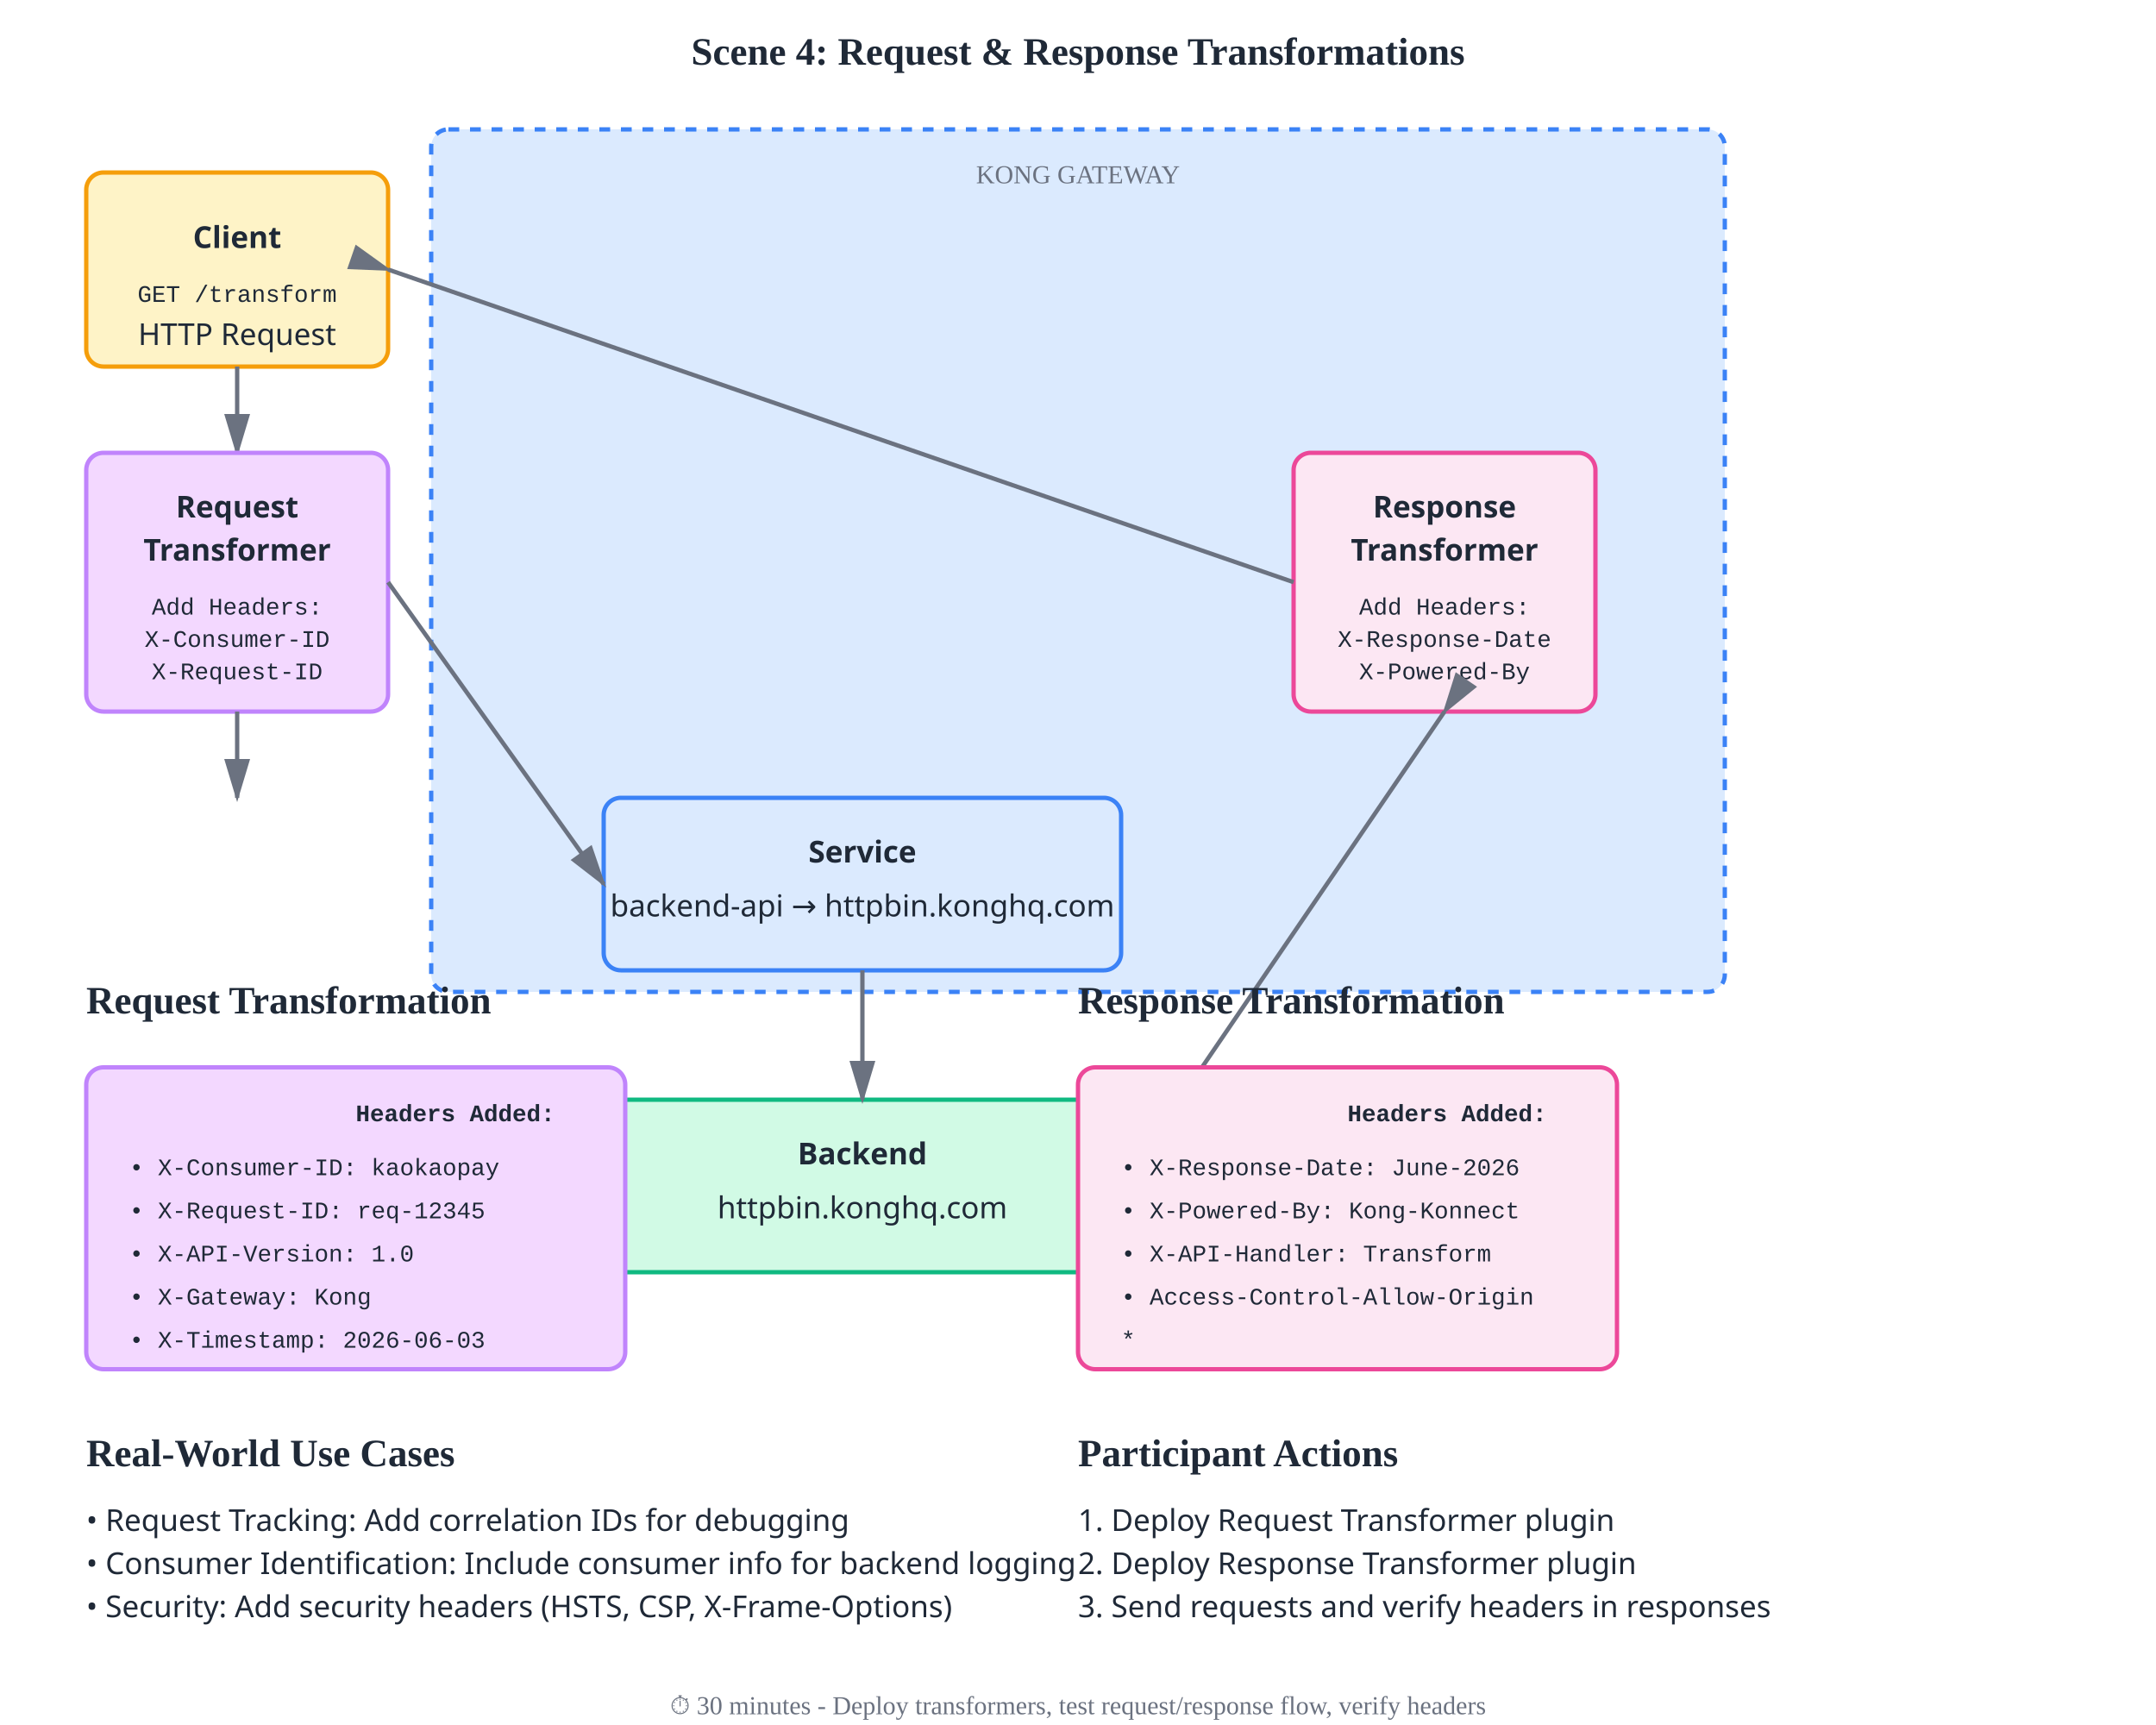
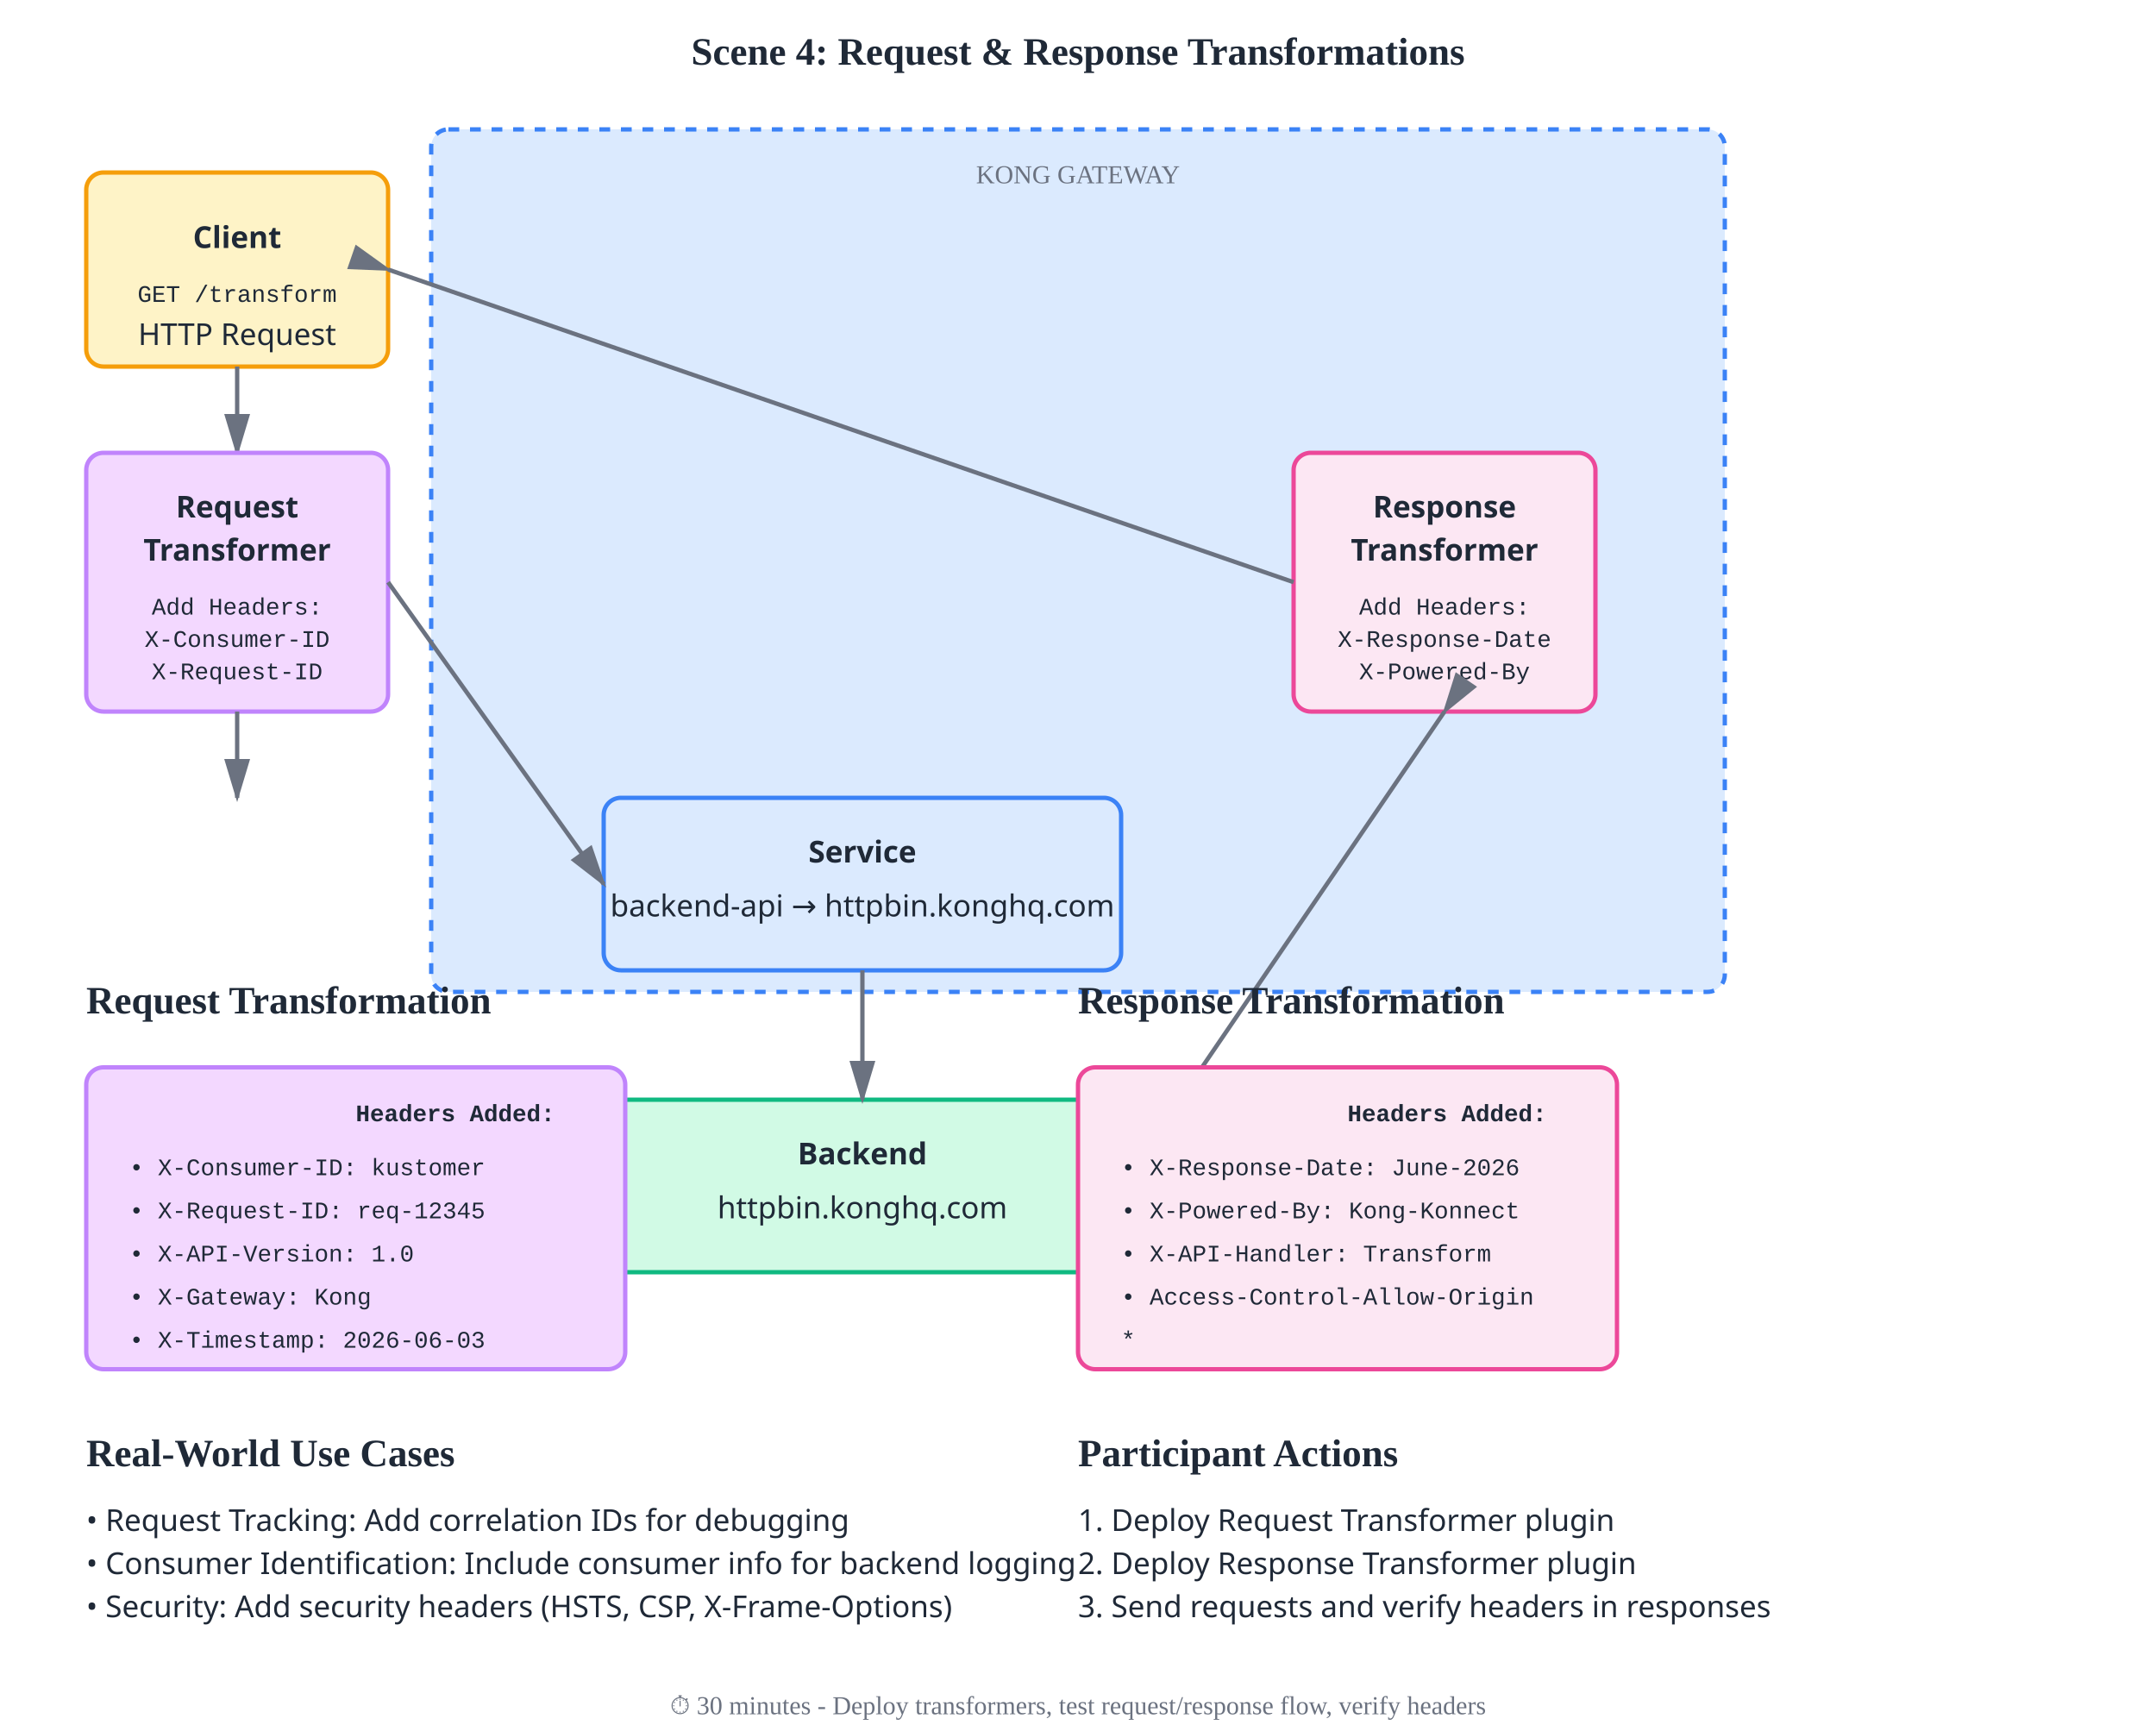
<svg xmlns="http://www.w3.org/2000/svg" viewBox="0 0 1000 800">
  <defs>
    <style>
      .box { fill: #fef3c7; stroke: #f59e0b; stroke-width: 2; }
      .gateway { fill: #dbeafe; stroke: #3b82f6; stroke-width: 2; }
      .backend { fill: #d1fae5; stroke: #10b981; stroke-width: 2; }
      .request { fill: #f3d8ff; stroke: #c084fc; stroke-width: 2; }
      .response { fill: #fce7f3; stroke: #ec4899; stroke-width: 2; }
      .text { font-family: 'Segoe UI', sans-serif; font-size: 14px; fill: #1f2937; }
      .title { font-size: 18px; font-weight: bold; fill: #1f2937; }
      .label { font-size: 12px; fill: #6b7280; }
      .code { font-family: 'Courier New', monospace; font-size: 11px; fill: #1f2937; }
      .arrow { stroke: #6b7280; stroke-width: 2; marker-end: url(#arrowhead); }
      .arrowreverse { stroke: #6b7280; stroke-width: 2; marker-end: url(#arrowhead-rev); }
    </style>
    <marker id="arrowhead" markerWidth="10" markerHeight="10" refX="9" refY="3" orient="auto">
      <polygon points="0 0, 10 3, 0 6" fill="#6b7280" />
    </marker>
    <marker id="arrowhead-rev" markerWidth="10" markerHeight="10" refX="1" refY="3" orient="auto">
      <polygon points="10 0, 0 3, 10 6" fill="#6b7280" />
    </marker>
  </defs>
  <text x="500" y="30" class="title" text-anchor="middle">Scene 4: Request &amp; Response Transformations</text>
  <rect x="40" y="80" width="140" height="90" rx="8" class="box" />
  <text x="110" y="115" class="text" text-anchor="middle" font-weight="bold">Client</text>
  <text x="110" y="140" class="code" text-anchor="middle">GET /transform</text>
  <text x="110" y="160" class="text" text-anchor="middle" font-size="11">HTTP Request</text>
  <path d="M 110 170 L 110 210" class="arrow" />
  <rect x="40" y="210" width="140" height="120" rx="8" class="request" />
  <text x="110" y="240" class="text" text-anchor="middle" font-weight="bold">Request</text>
  <text x="110" y="260" class="text" text-anchor="middle" font-weight="bold">Transformer</text>
  <text x="110" y="285" class="code" text-anchor="middle" font-size="9">Add Headers:</text>
  <text x="110" y="300" class="code" text-anchor="middle" font-size="9">X-Consumer-ID</text>
  <text x="110" y="315" class="code" text-anchor="middle" font-size="9">X-Request-ID</text>
  <path d="M 110 330 L 110 370" class="arrow" />
  <g>
    <rect x="200" y="60" width="600" height="400" rx="8" class="gateway" fill="none" stroke-dasharray="5,5" />
    <text x="500" y="85" class="label" text-anchor="middle">KONG GATEWAY</text>
    <rect x="280" y="370" width="240" height="80" rx="8" class="gateway" />
    <text x="400" y="400" class="text" text-anchor="middle" font-weight="bold">Service</text>
    <text x="400" y="425" class="text" text-anchor="middle" font-size="12">backend-api → httpbin.konghq.com</text>
  </g>
  <path d="M 180 270 L 280 410" class="arrow" />
  <rect x="280" y="510" width="240" height="80" rx="8" class="backend" />
  <text x="400" y="540" class="text" text-anchor="middle" font-weight="bold">Backend</text>
  <text x="400" y="565" class="text" text-anchor="middle" font-size="12">httpbin.konghq.com</text>
  <path d="M 400 450 L 400 510" class="arrow" />
  <rect x="600" y="210" width="140" height="120" rx="8" class="response" />
  <text x="670" y="240" class="text" text-anchor="middle" font-weight="bold">Response</text>
  <text x="670" y="260" class="text" text-anchor="middle" font-weight="bold">Transformer</text>
  <text x="670" y="285" class="code" text-anchor="middle" font-size="9">Add Headers:</text>
  <text x="670" y="300" class="code" text-anchor="middle" font-size="9">X-Response-Date</text>
  <text x="670" y="315" class="code" text-anchor="middle" font-size="9">X-Powered-By</text>
  <path d="M 520 550 L 670 330" class="arrowreverse" />
  <path d="M 600 270 L 180 125" class="arrowreverse" />
  <g>
    <text x="40" y="470" class="title">Request Transformation</text>
    <rect x="40" y="495" width="250" height="140" rx="8" class="request" />
    <text x="165" y="520" class="code" font-weight="bold">Headers Added:</text>
-     <text x="60" y="545" class="code">• X-Consumer-ID: kaokaopay</text>
+     <text x="60" y="545" class="code">• X-Consumer-ID: kustomer</text>
    <text x="60" y="565" class="code">• X-Request-ID: req-12345</text>
    <text x="60" y="585" class="code">• X-API-Version: 1.0</text>
    <text x="60" y="605" class="code">• X-Gateway: Kong</text>
    <text x="60" y="625" class="code">• X-Timestamp: 2026-06-03</text>
  </g>
  <g>
    <text x="500" y="470" class="title">Response Transformation</text>
    <rect x="500" y="495" width="250" height="140" rx="8" class="response" />
    <text x="625" y="520" class="code" font-weight="bold">Headers Added:</text>
    <text x="520" y="545" class="code">• X-Response-Date: June-2026</text>
    <text x="520" y="565" class="code">• X-Powered-By: Kong-Konnect</text>
    <text x="520" y="585" class="code">• X-API-Handler: Transform</text>
    <text x="520" y="605" class="code">• Access-Control-Allow-Origin</text>
    <text x="520" y="625" class="code">  *</text>
  </g>
  <g>
    <text x="40" y="680" class="title">Real-World Use Cases</text>
    <text x="40" y="710" class="text">• Request Tracking: Add correlation IDs for debugging</text>
    <text x="40" y="730" class="text">• Consumer Identification: Include consumer info for backend logging</text>
    <text x="40" y="750" class="text">• Security: Add security headers (HSTS, CSP, X-Frame-Options)</text>
  </g>
  <g>
    <text x="500" y="680" class="title">Participant Actions</text>
    <text x="500" y="710" class="text">1. Deploy Request Transformer plugin</text>
    <text x="500" y="730" class="text">2. Deploy Response Transformer plugin</text>
    <text x="500" y="750" class="text">3. Send requests and verify headers in responses</text>
  </g>
  <text x="500" y="795" class="label" text-anchor="middle" font-size="11">⏱️ 30 minutes - Deploy transformers, test request/response flow, verify headers</text>
</svg>
